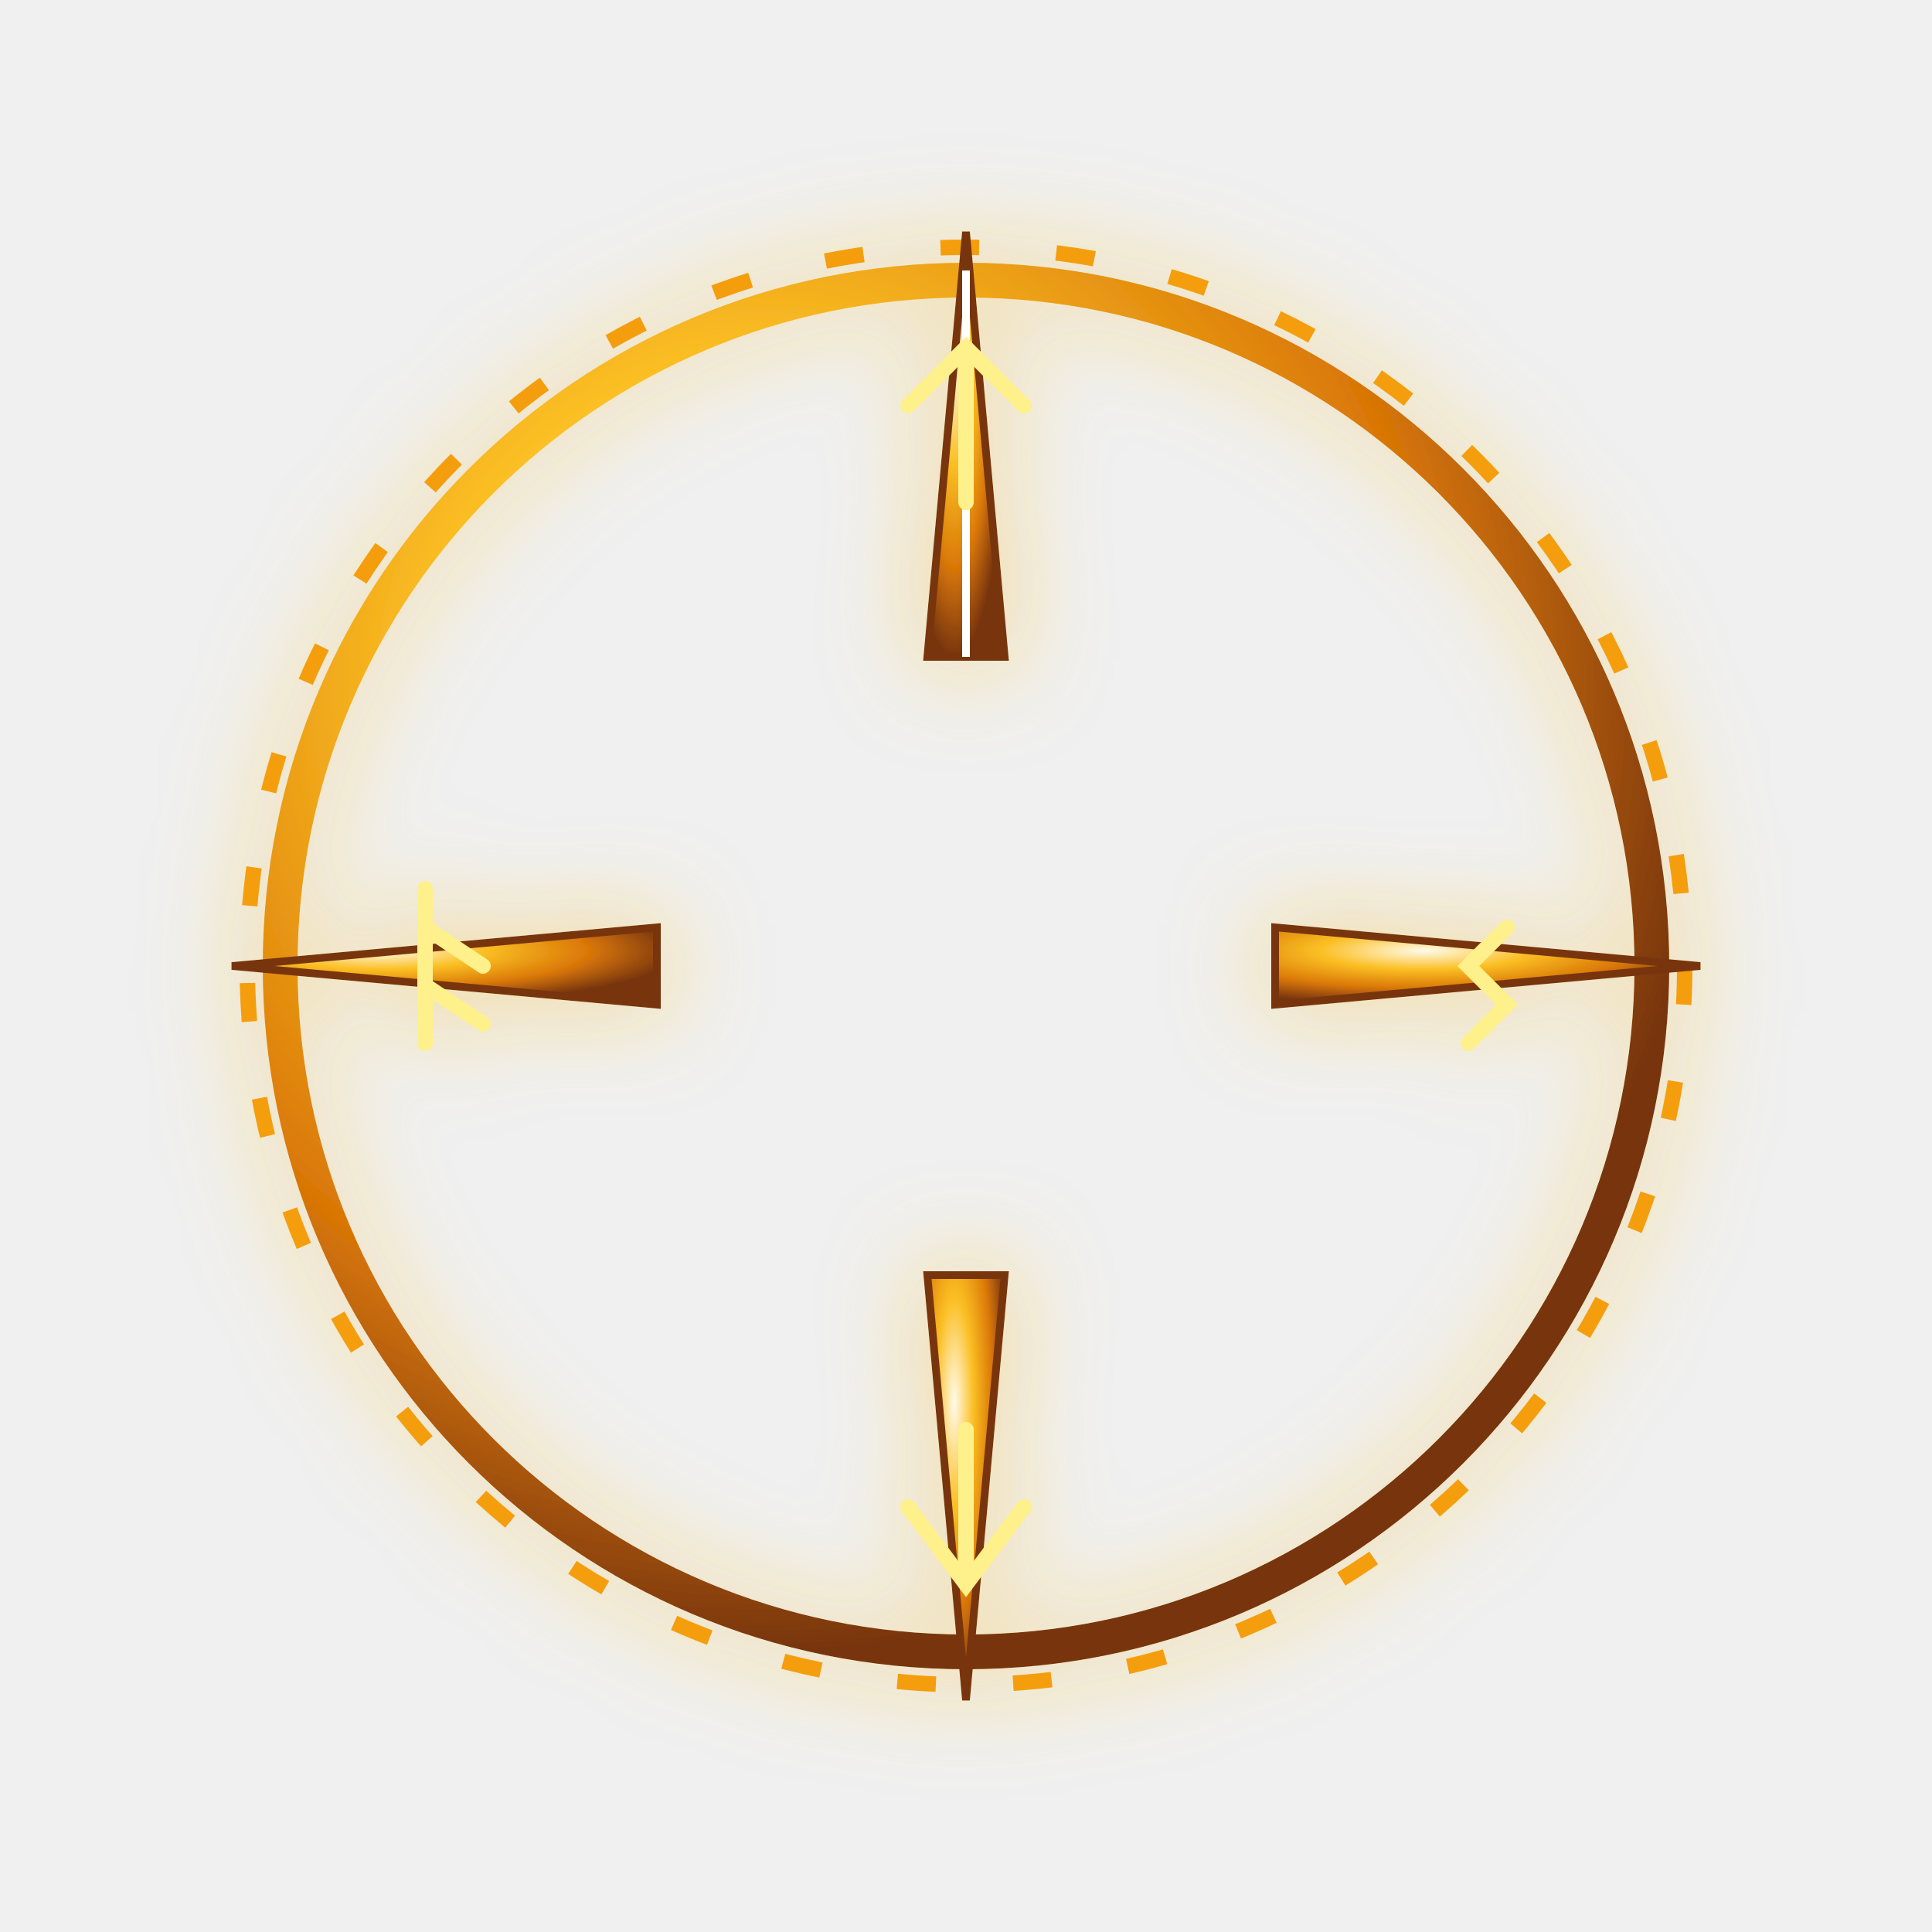
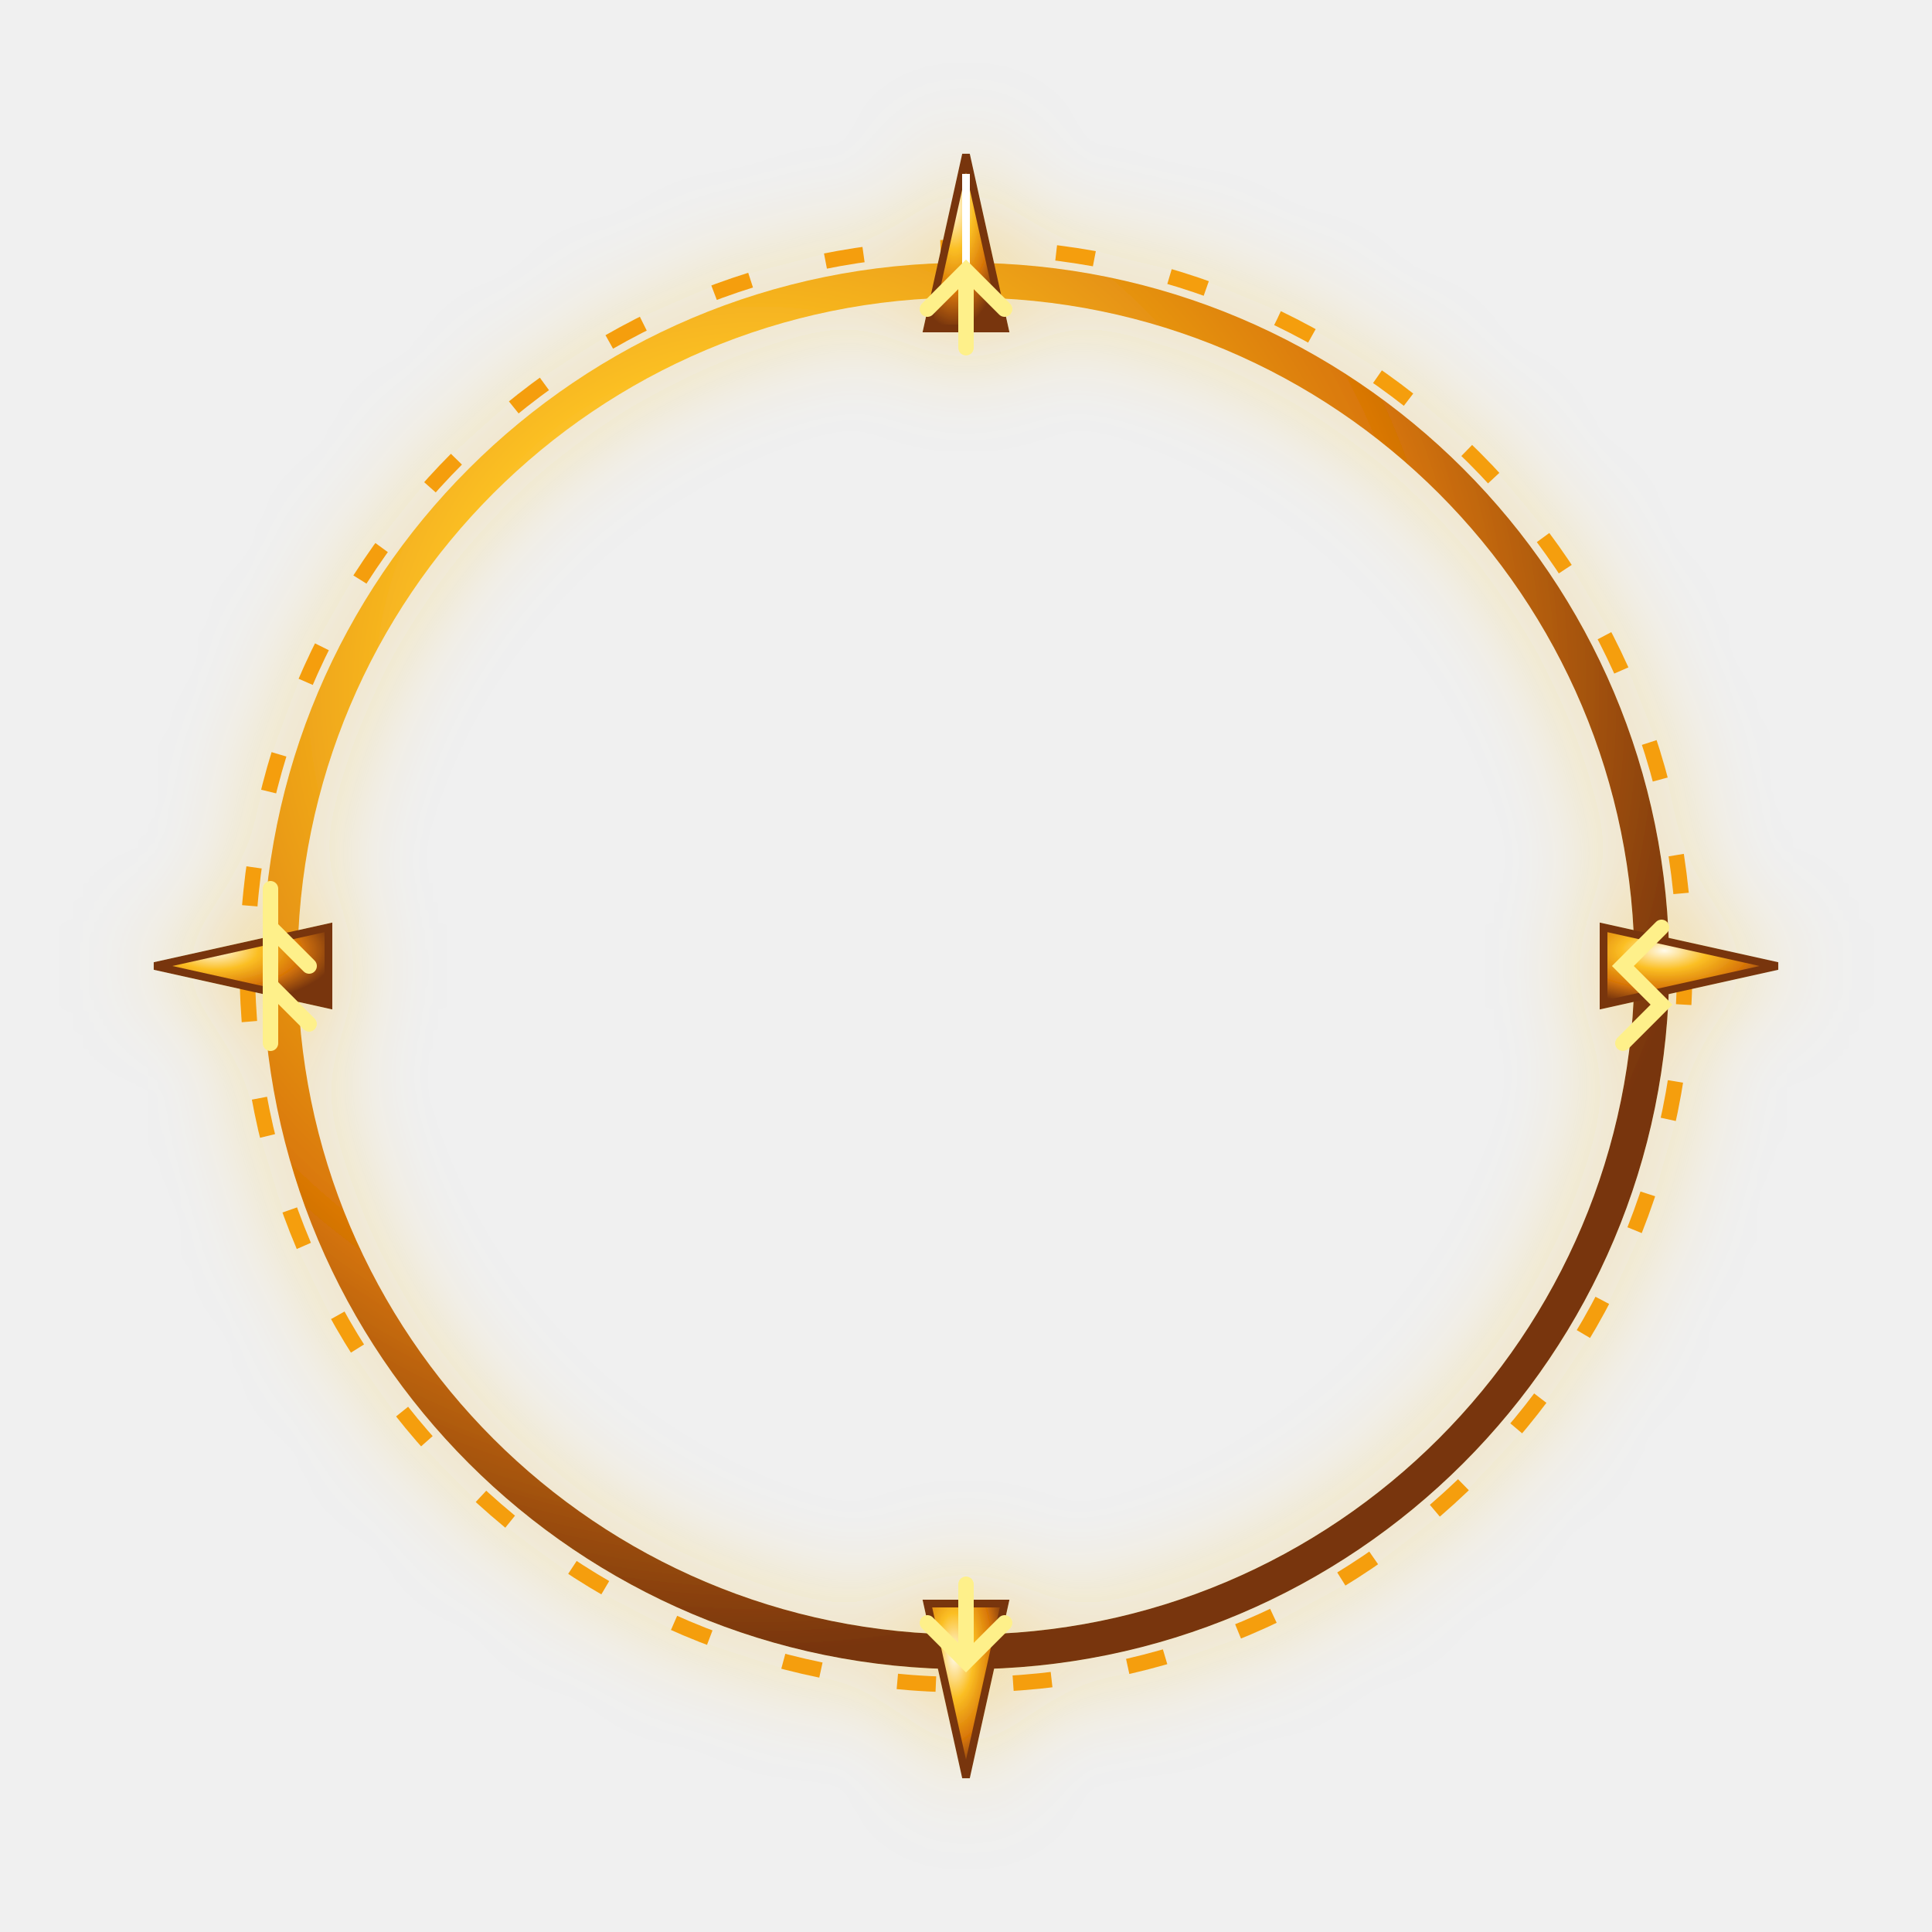
<svg xmlns="http://www.w3.org/2000/svg" viewBox="0 0 100 100" fill="none">
  <defs>
    <radialGradient id="solarRuneRing" cx="35%" cy="30%" r="70%">
      <stop offset="0%" stop-color="#fffbeb" />
      <stop offset="35%" stop-color="#fbbf24" />
      <stop offset="70%" stop-color="#d97706" />
      <stop offset="100%" stop-color="#78350f" />
    </radialGradient>
    <filter id="runeCalmShadow" x="-20%" y="-20%" width="140%" height="140%">
      <feDropShadow dx="0" dy="1.5" stdDeviation="1.5" flood-color="#000" flood-opacity="0.8" />
      <feDropShadow dx="0" dy="0" stdDeviation="2.5" flood-color="#fbbf24" flood-opacity="0.5" />
    </filter>
  </defs>
  <g filter="url(#runeCalmShadow)">
    <circle cx="50" cy="50" r="35.5" stroke="url(#solarRuneRing)" stroke-width="1.8" />
    <circle cx="50" cy="50" r="37.2" stroke="#f59e0b" stroke-width="0.8" stroke-dasharray="2 4" />
-     <path d="M48,34 L50,12 L52,34 Z" fill="url(#solarRuneRing)" stroke="#78350f" stroke-width="0.4" />
-     <line x1="50" y1="34" x2="50" y2="14" stroke="#ffffff" stroke-width="0.4" />
-     <path d="M66,48 L88,50 L66,52 Z" fill="url(#solarRuneRing)" stroke="#78350f" stroke-width="0.4" />
-     <path d="M48,66 L50,88 L52,66 Z" fill="url(#solarRuneRing)" stroke="#78350f" stroke-width="0.4" />
-     <path d="M34,48 L12,50 L34,52 Z" fill="url(#solarRuneRing)" stroke="#78350f" stroke-width="0.4" />
+     <path d="M48,17 L50,8 L52,17 Z" fill="url(#solarRuneRing)" stroke="#78350f" stroke-width="0.4" />
+     <line x1="50" y1="17" x2="50" y2="9" stroke="#ffffff" stroke-width="0.4" />
+     <path d="M83,48 L92,50 L83,52 Z" fill="url(#solarRuneRing)" stroke="#78350f" stroke-width="0.4" />
+     <path d="M48,83 L50,92 L52,83 Z" fill="url(#solarRuneRing)" stroke="#78350f" stroke-width="0.4" />
+     <path d="M17,48 L8,50 L17,52 Z" fill="url(#solarRuneRing)" stroke="#78350f" stroke-width="0.4" />
    <g stroke="#fef08a" stroke-width="0.8" stroke-linecap="round">
-       <path d="M50,18 L50,26 M47,21 L50,18 L53,21" />
-       <path d="M78,48 L76,50 L78,52 L76,54" />
-       <path d="M50,82 L50,74 M47,78 L50,82 L53,78" />
-       <path d="M22,46 L22,54 M22,48 L25,50 M22,51 L25,53" />
+       <path d="M50,14 L50,18 M48,16 L50,14 L52,16" />
+       <path d="M86,48 L84,50 L86,52 L84,54" />
+       <path d="M50,86 L50,82 M48,84 L50,86 L52,84" />
+       <path d="M14,46 L14,54 M14,48 L16,50 M14,51 L16,53" />
    </g>
    <circle cx="50" cy="50" r="35.5" stroke="#fffbeb" stroke-width="2.2" opacity="0">
      <animate attributeName="opacity" values="0; 0; 0.95; 0; 0" keyTimes="0; 0.35; 0.4; 0.45; 1" dur="8s" repeatCount="indefinite" />
    </circle>
  </g>
</svg>
